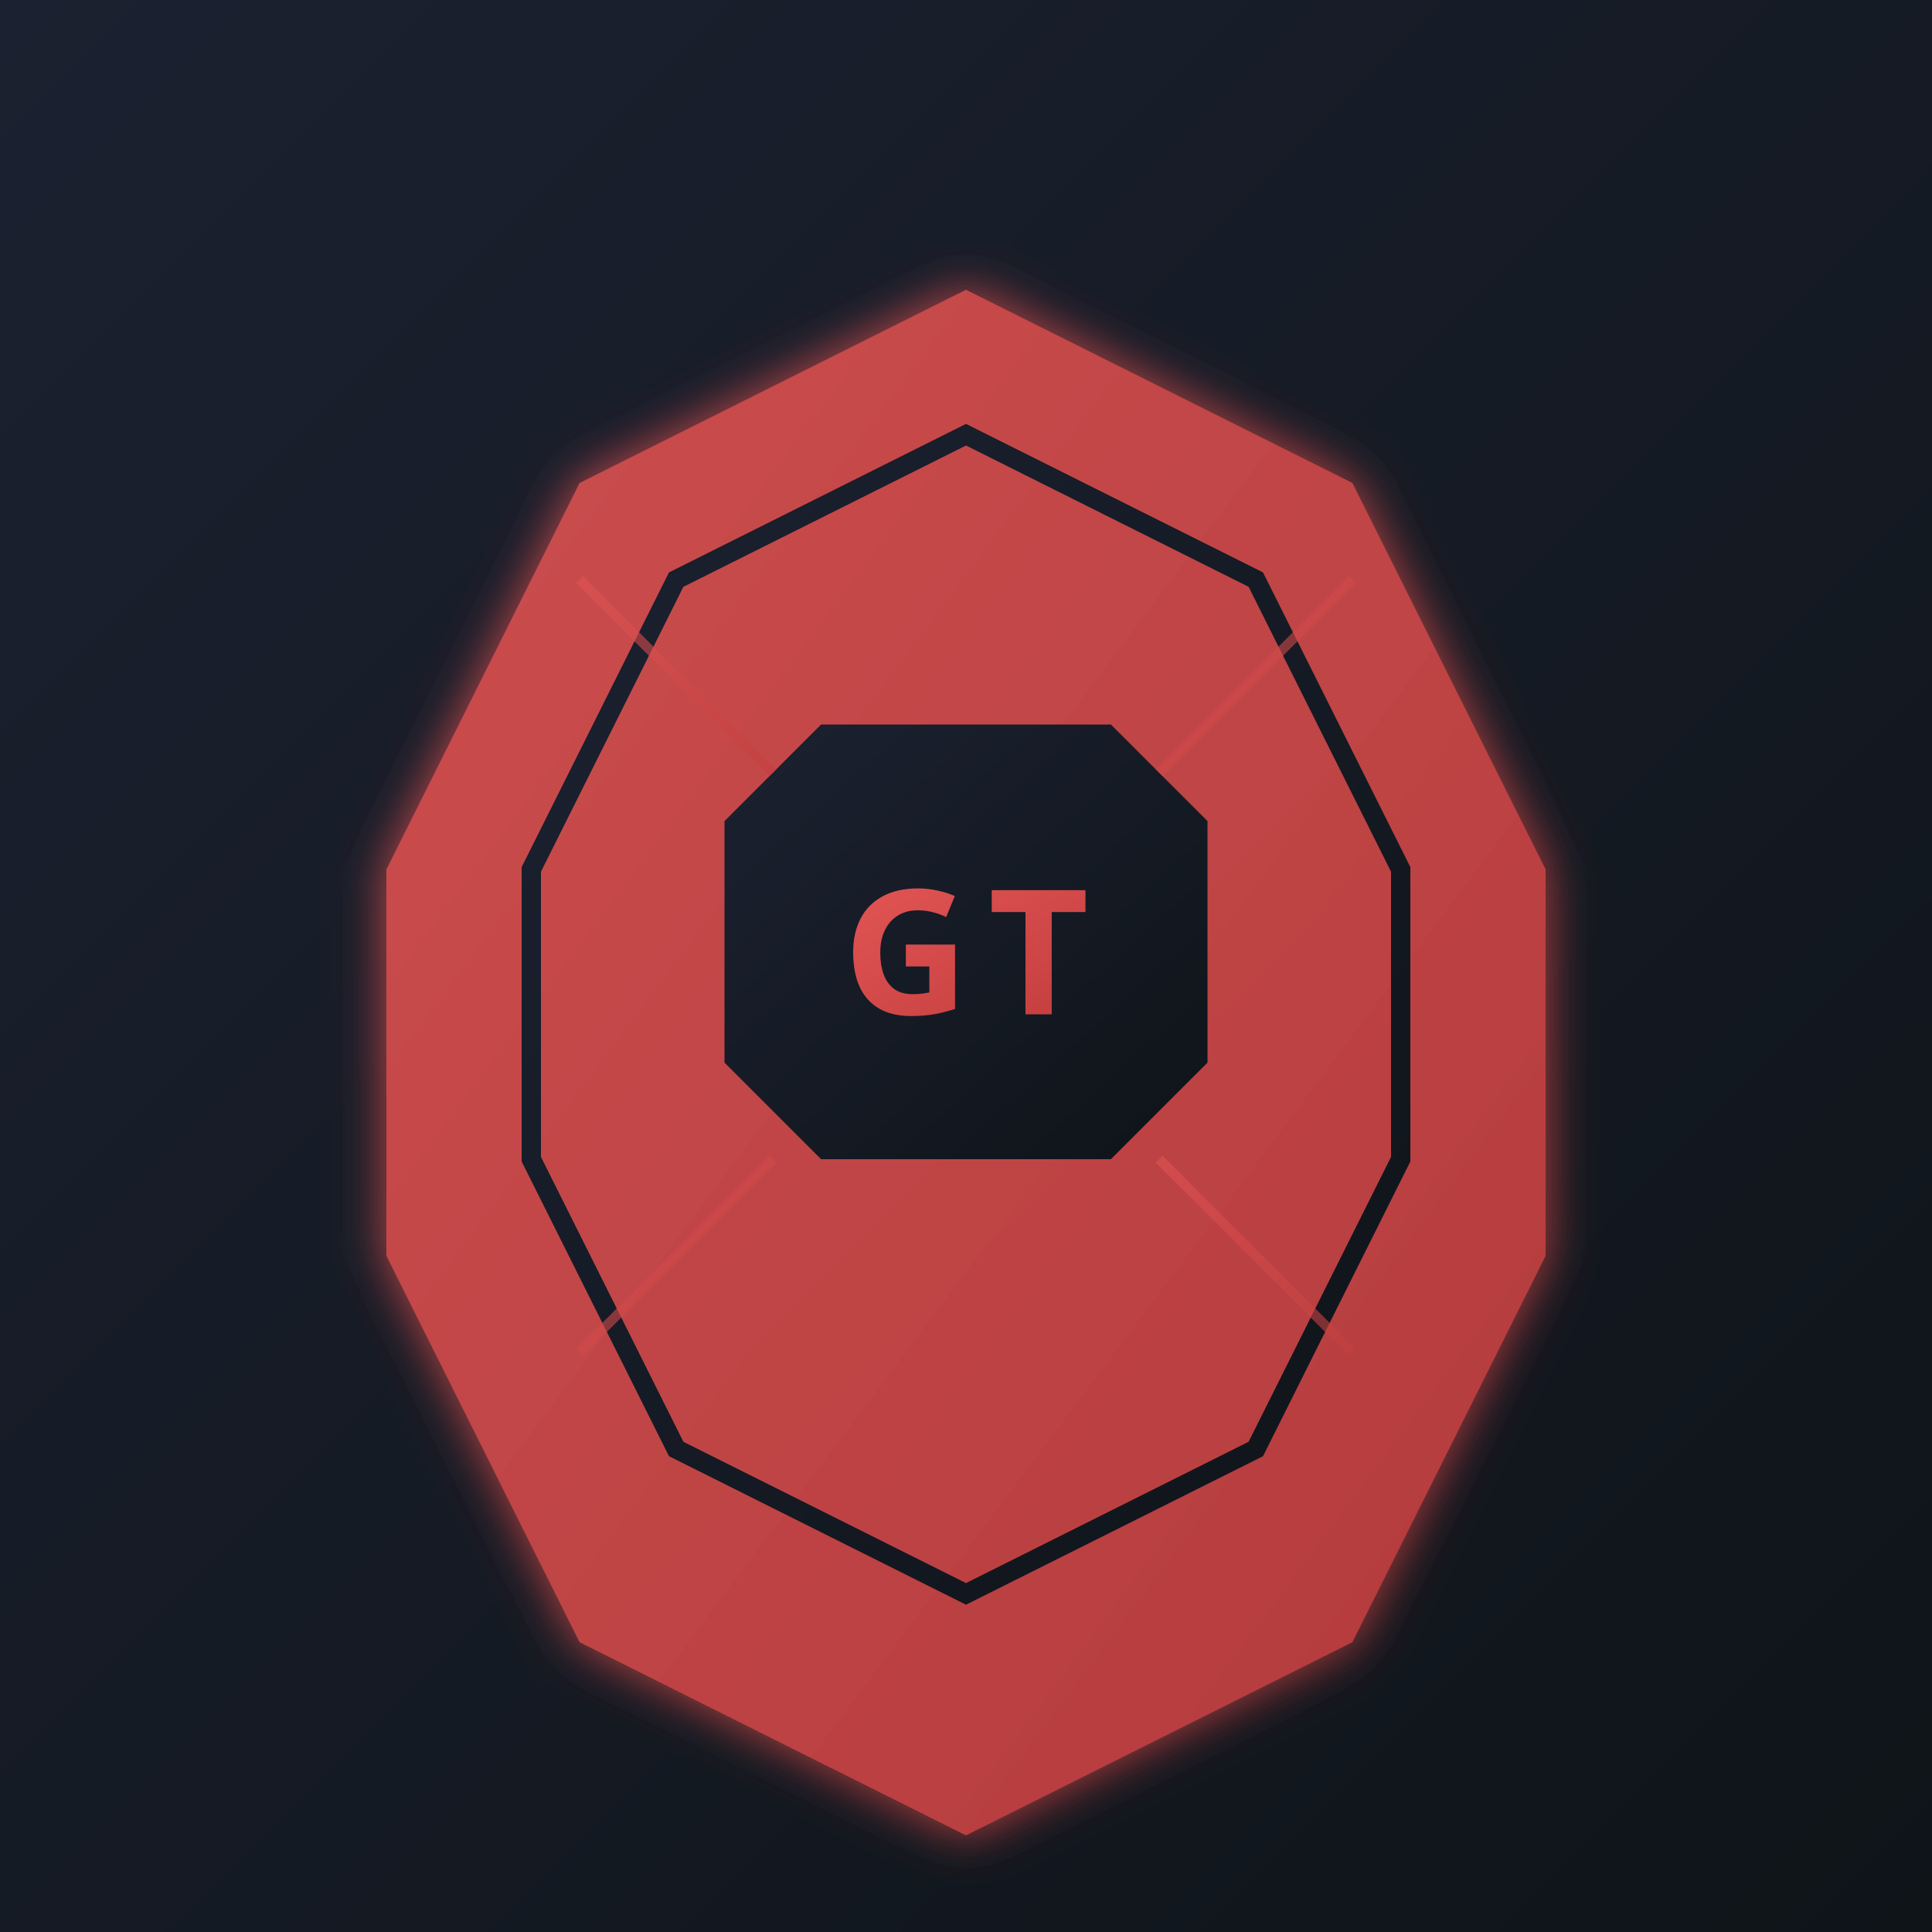
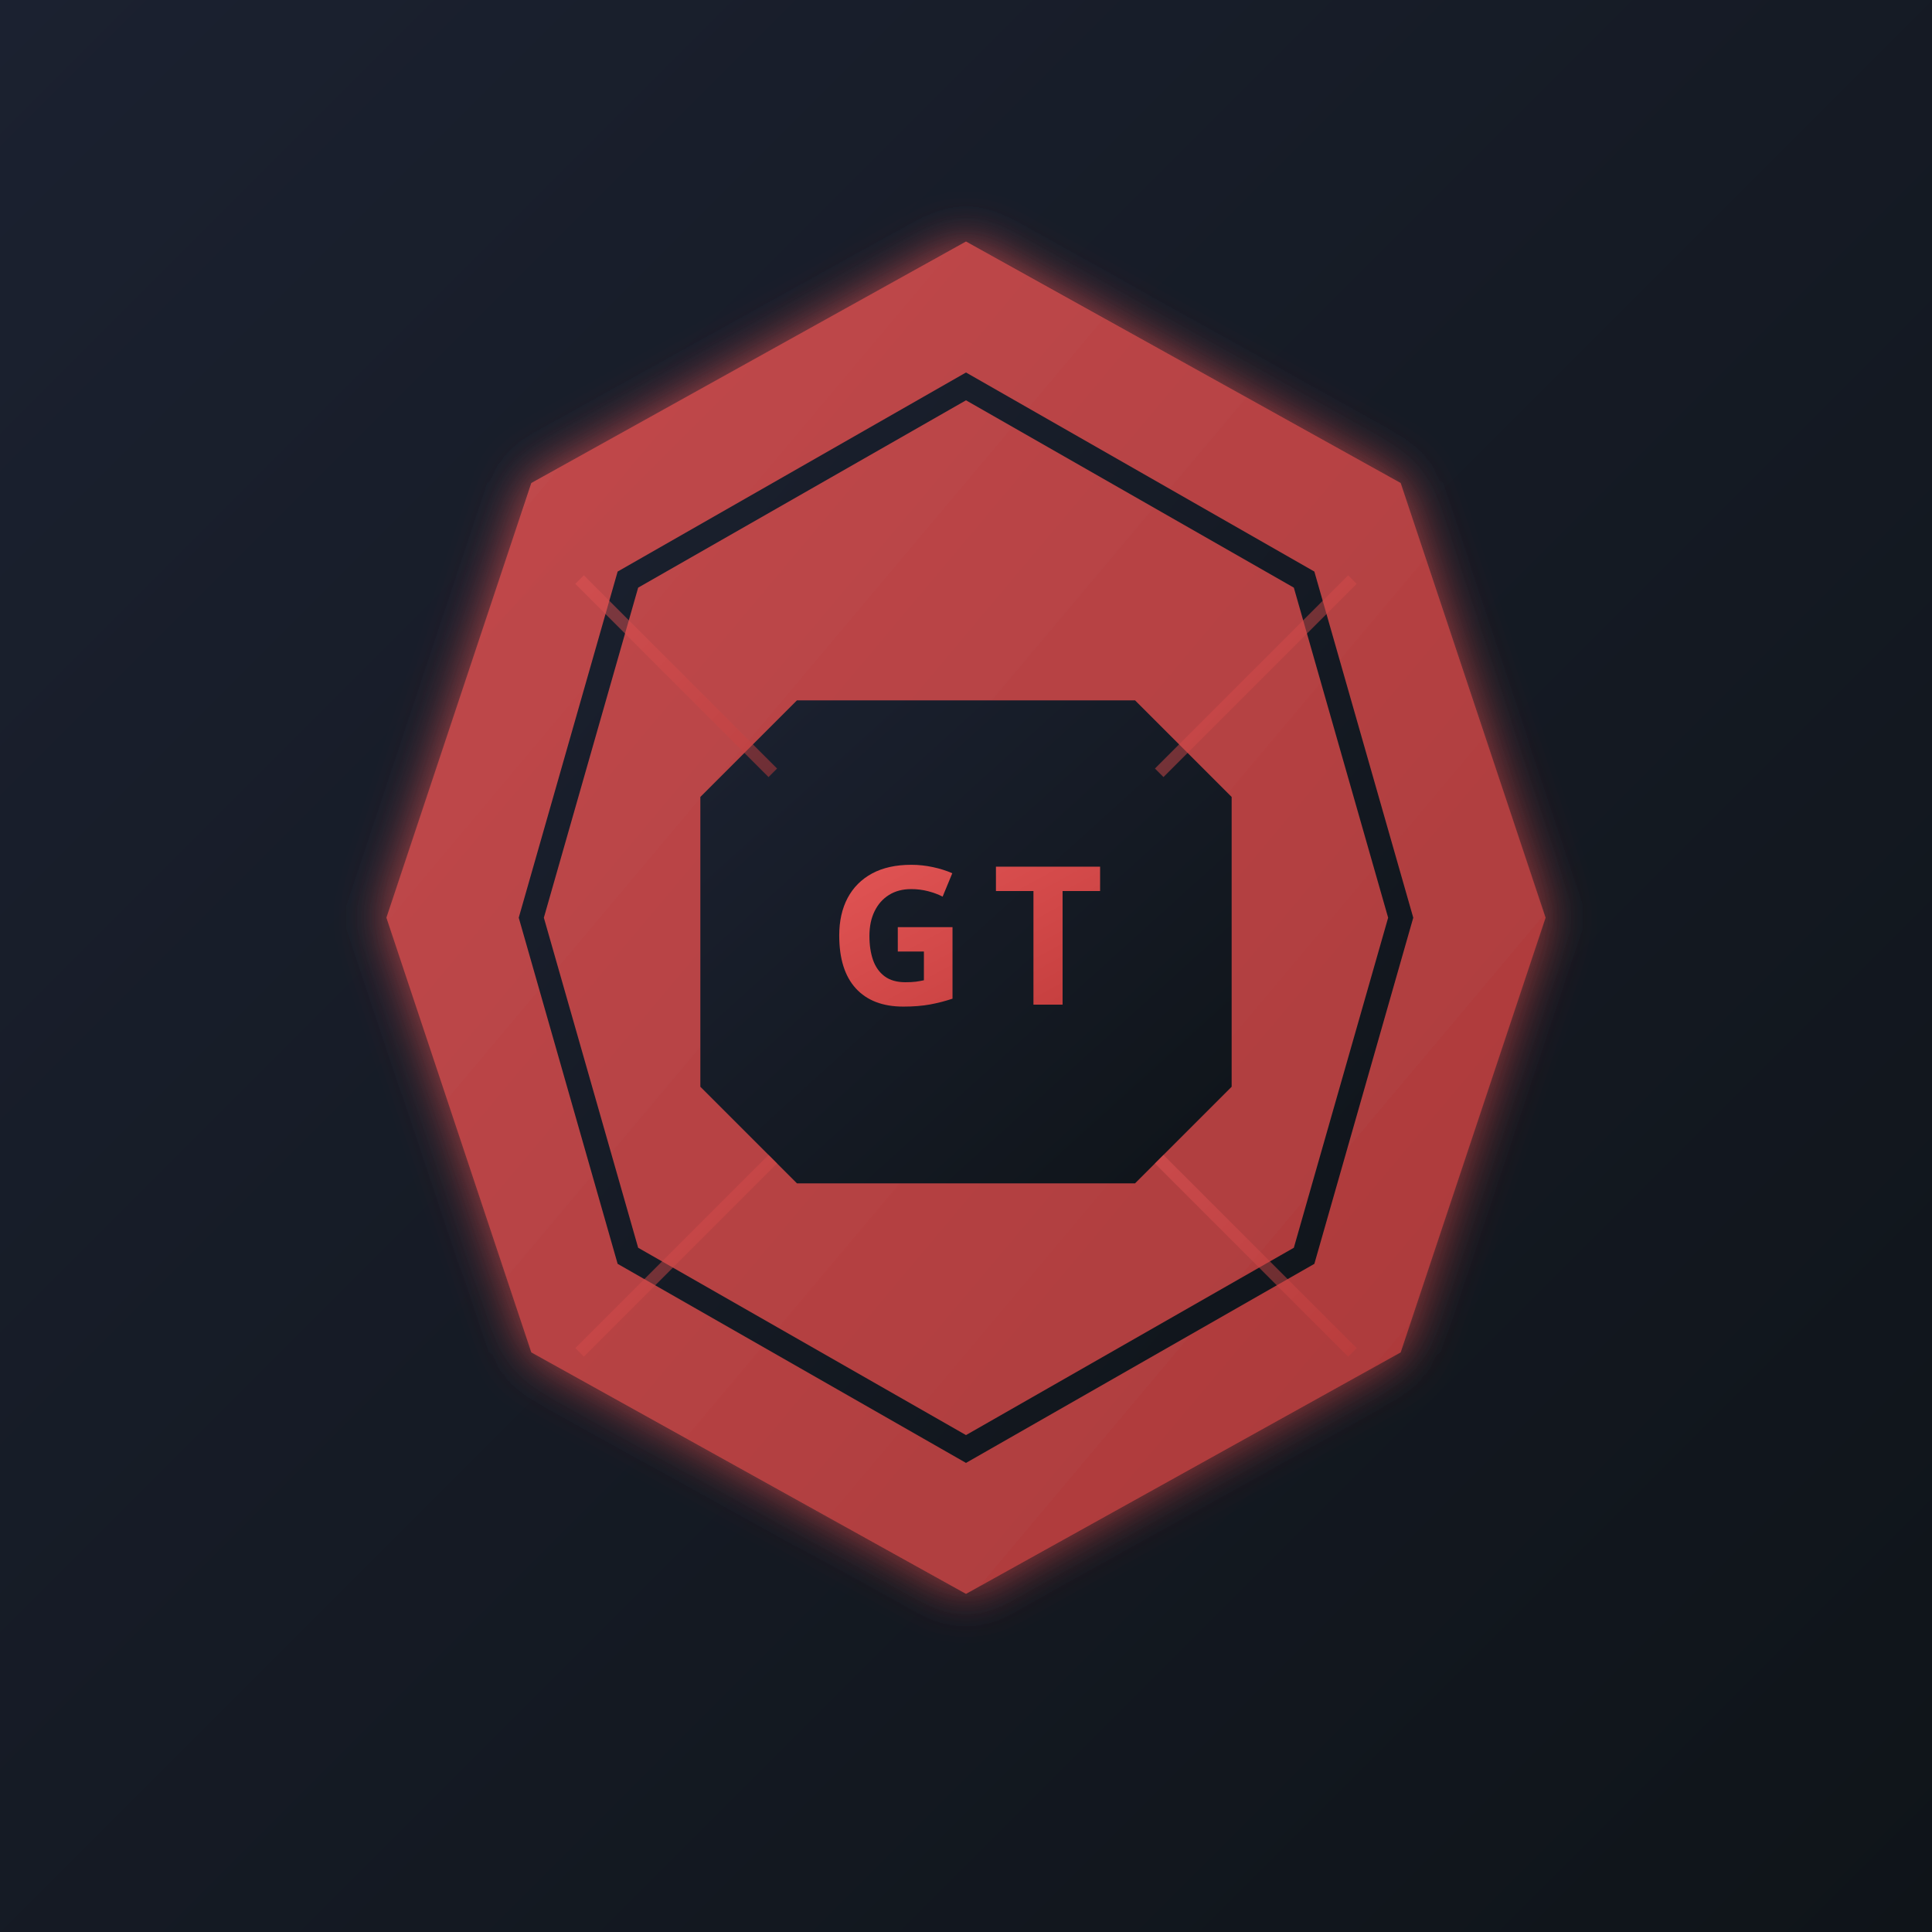
<svg xmlns="http://www.w3.org/2000/svg" width="400" height="400" viewBox="0 0 400 400">
  <defs>
-     <linearGradient id="gt-dark" x1="0%" y1="0%" x2="100%" y2="100%">
+     <linearGradient id="gt-dark-grad" x1="0%" y1="0%" x2="100%" y2="100%">
      <stop offset="0%" stop-color="#1B2130" />
      <stop offset="100%" stop-color="#0F1419" />
    </linearGradient>
-     <linearGradient id="gt-red" x1="0%" y1="0%" x2="100%" y2="100%">
+     <linearGradient id="gt-red-grad" x1="0%" y1="0%" x2="100%" y2="100%">
      <stop offset="0%" stop-color="#E15454" />
      <stop offset="100%" stop-color="#C43E3E" />
    </linearGradient>
    <filter id="gt-glow">
      <feGaussianBlur stdDeviation="5" result="coloredBlur" />
      <feMerge>
        <feMergeNode in="coloredBlur" />
        <feMergeNode in="SourceGraphic" />
      </feMerge>
    </filter>
  </defs>
-   <rect width="400" height="400" fill="url(#gt-dark)" />
-   <path d="M 200 60 L 280 100 L 320 180 L 320 260 L 280 340 L 200 380 L 120 340 L 80 260 L 80 180 L 120 100 Z" fill="url(#gt-red)" filter="url(#gt-glow)" opacity="0.9" />
-   <path d="M 200 90 L 260 120 L 290 180 L 290 240 L 260 300 L 200 330 L 140 300 L 110 240 L 110 180 L 140 120 Z" fill="none" stroke="url(#gt-dark)" stroke-width="4" />
+   <rect width="400" height="400" fill="url(#gt-dark-grad)" />
+   <path d="M 200 50 L 290 100 L 320 190 L 290 280 L 200 330 L 110 280 L 80 190 L 110 100 Z" fill="url(#gt-red-grad)" filter="url(#gt-glow)" opacity="0.85" />
+   <path d="M 200 80 L 270 120 L 290 190 L 270 260 L 200 300 L 130 260 L 110 190 L 130 120 Z" fill="none" stroke="url(#gt-dark-grad)" stroke-width="5" />
  <g transform="translate(200, 200)">
-     <path d="M -50 -30 L -30 -50 L 30 -50 L 50 -30 L 50 20 L 30 40 L -30 40 L -50 20 Z" fill="url(#gt-dark)" />
-     <text x="0" y="10" font-family="Arial Black, sans-serif" font-size="36" font-weight="900" fill="url(#gt-red)" text-anchor="middle" letter-spacing="4">GT</text>
+     <path d="M -55 -35 L -35 -55 L 35 -55 L 55 -35 L 55 25 L 35 45 L -35 45 L -55 25 Z" fill="url(#gt-dark-grad)" />
+     <text x="0" y="8" font-family="Arial Black, sans-serif" font-size="40" font-weight="900" fill="url(#gt-red-grad)" text-anchor="middle" letter-spacing="5">GT</text>
  </g>
-   <line x1="120" y1="120" x2="160" y2="160" stroke="url(#gt-red)" stroke-width="2" opacity="0.6" />
-   <line x1="280" y1="120" x2="240" y2="160" stroke="url(#gt-red)" stroke-width="2" opacity="0.6" />
-   <line x1="120" y1="280" x2="160" y2="240" stroke="url(#gt-red)" stroke-width="2" opacity="0.6" />
-   <line x1="280" y1="280" x2="240" y2="240" stroke="url(#gt-red)" stroke-width="2" opacity="0.6" />
+   <line x1="120" y1="120" x2="160" y2="160" stroke="url(#gt-red-grad)" stroke-width="2.5" opacity="0.5" />
+   <line x1="280" y1="120" x2="240" y2="160" stroke="url(#gt-red-grad)" stroke-width="2.5" opacity="0.5" />
+   <line x1="120" y1="280" x2="160" y2="240" stroke="url(#gt-red-grad)" stroke-width="2.5" opacity="0.5" />
+   <line x1="280" y1="280" x2="240" y2="240" stroke="url(#gt-red-grad)" stroke-width="2.5" opacity="0.5" />
</svg>
